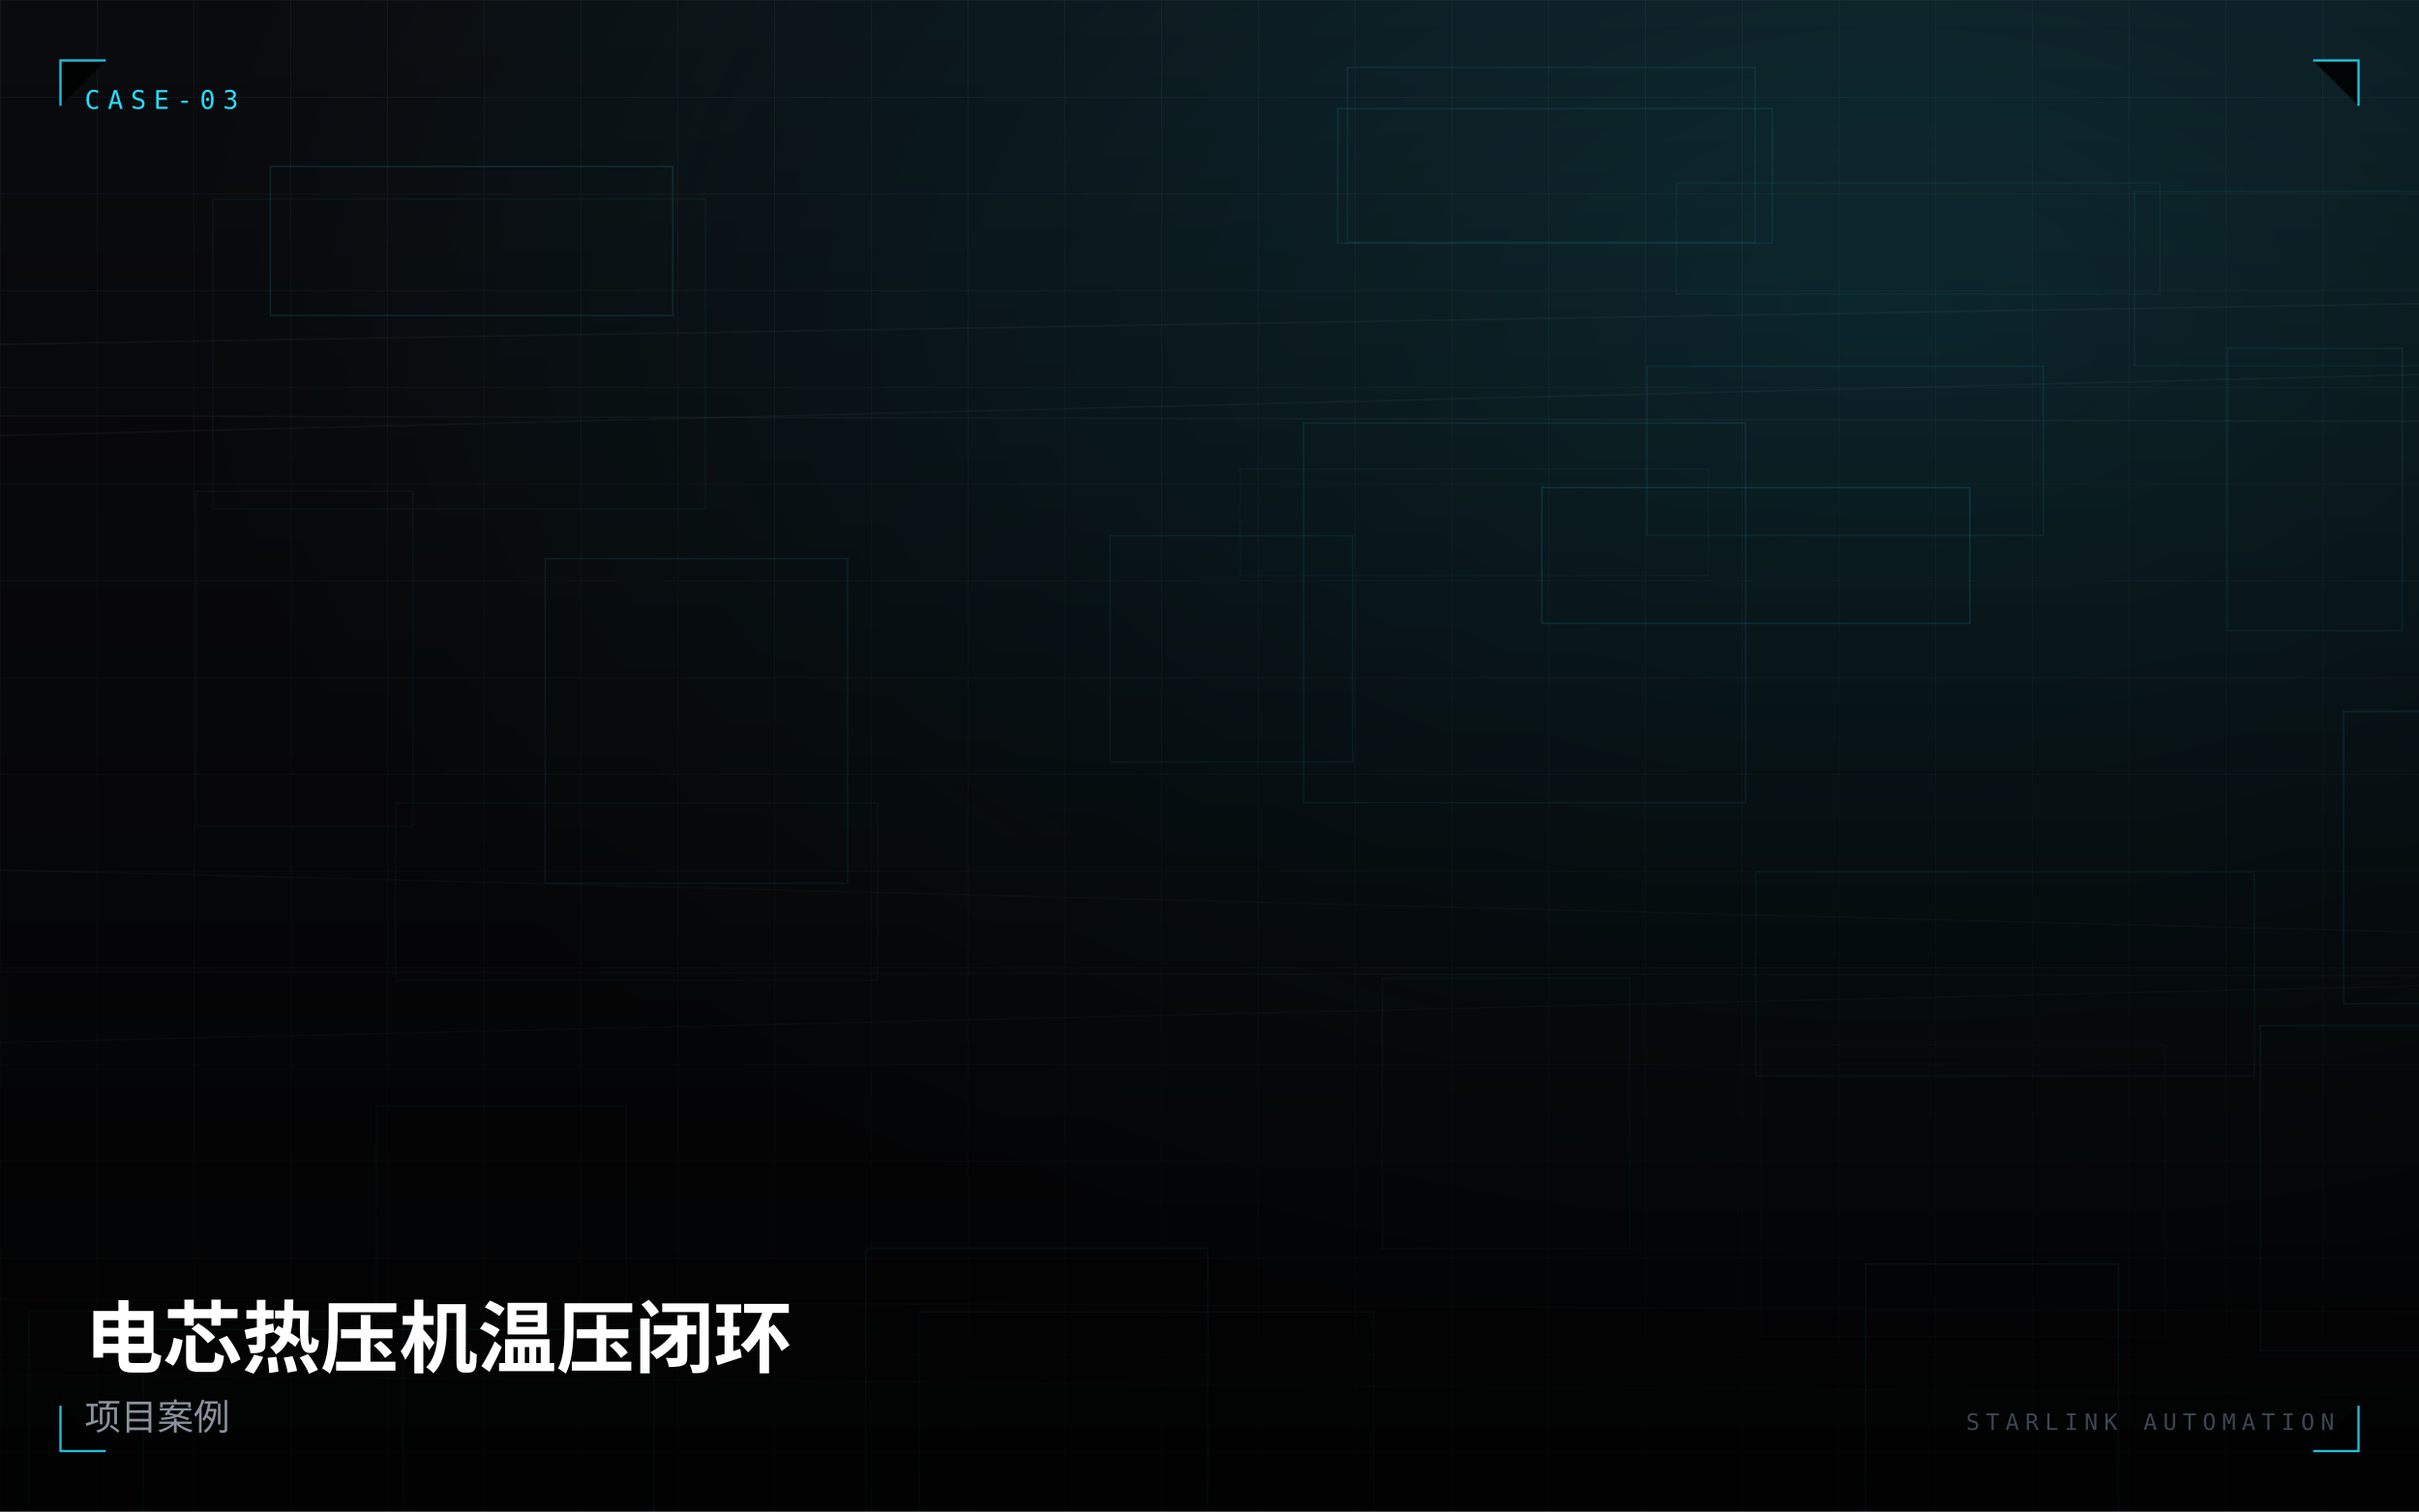
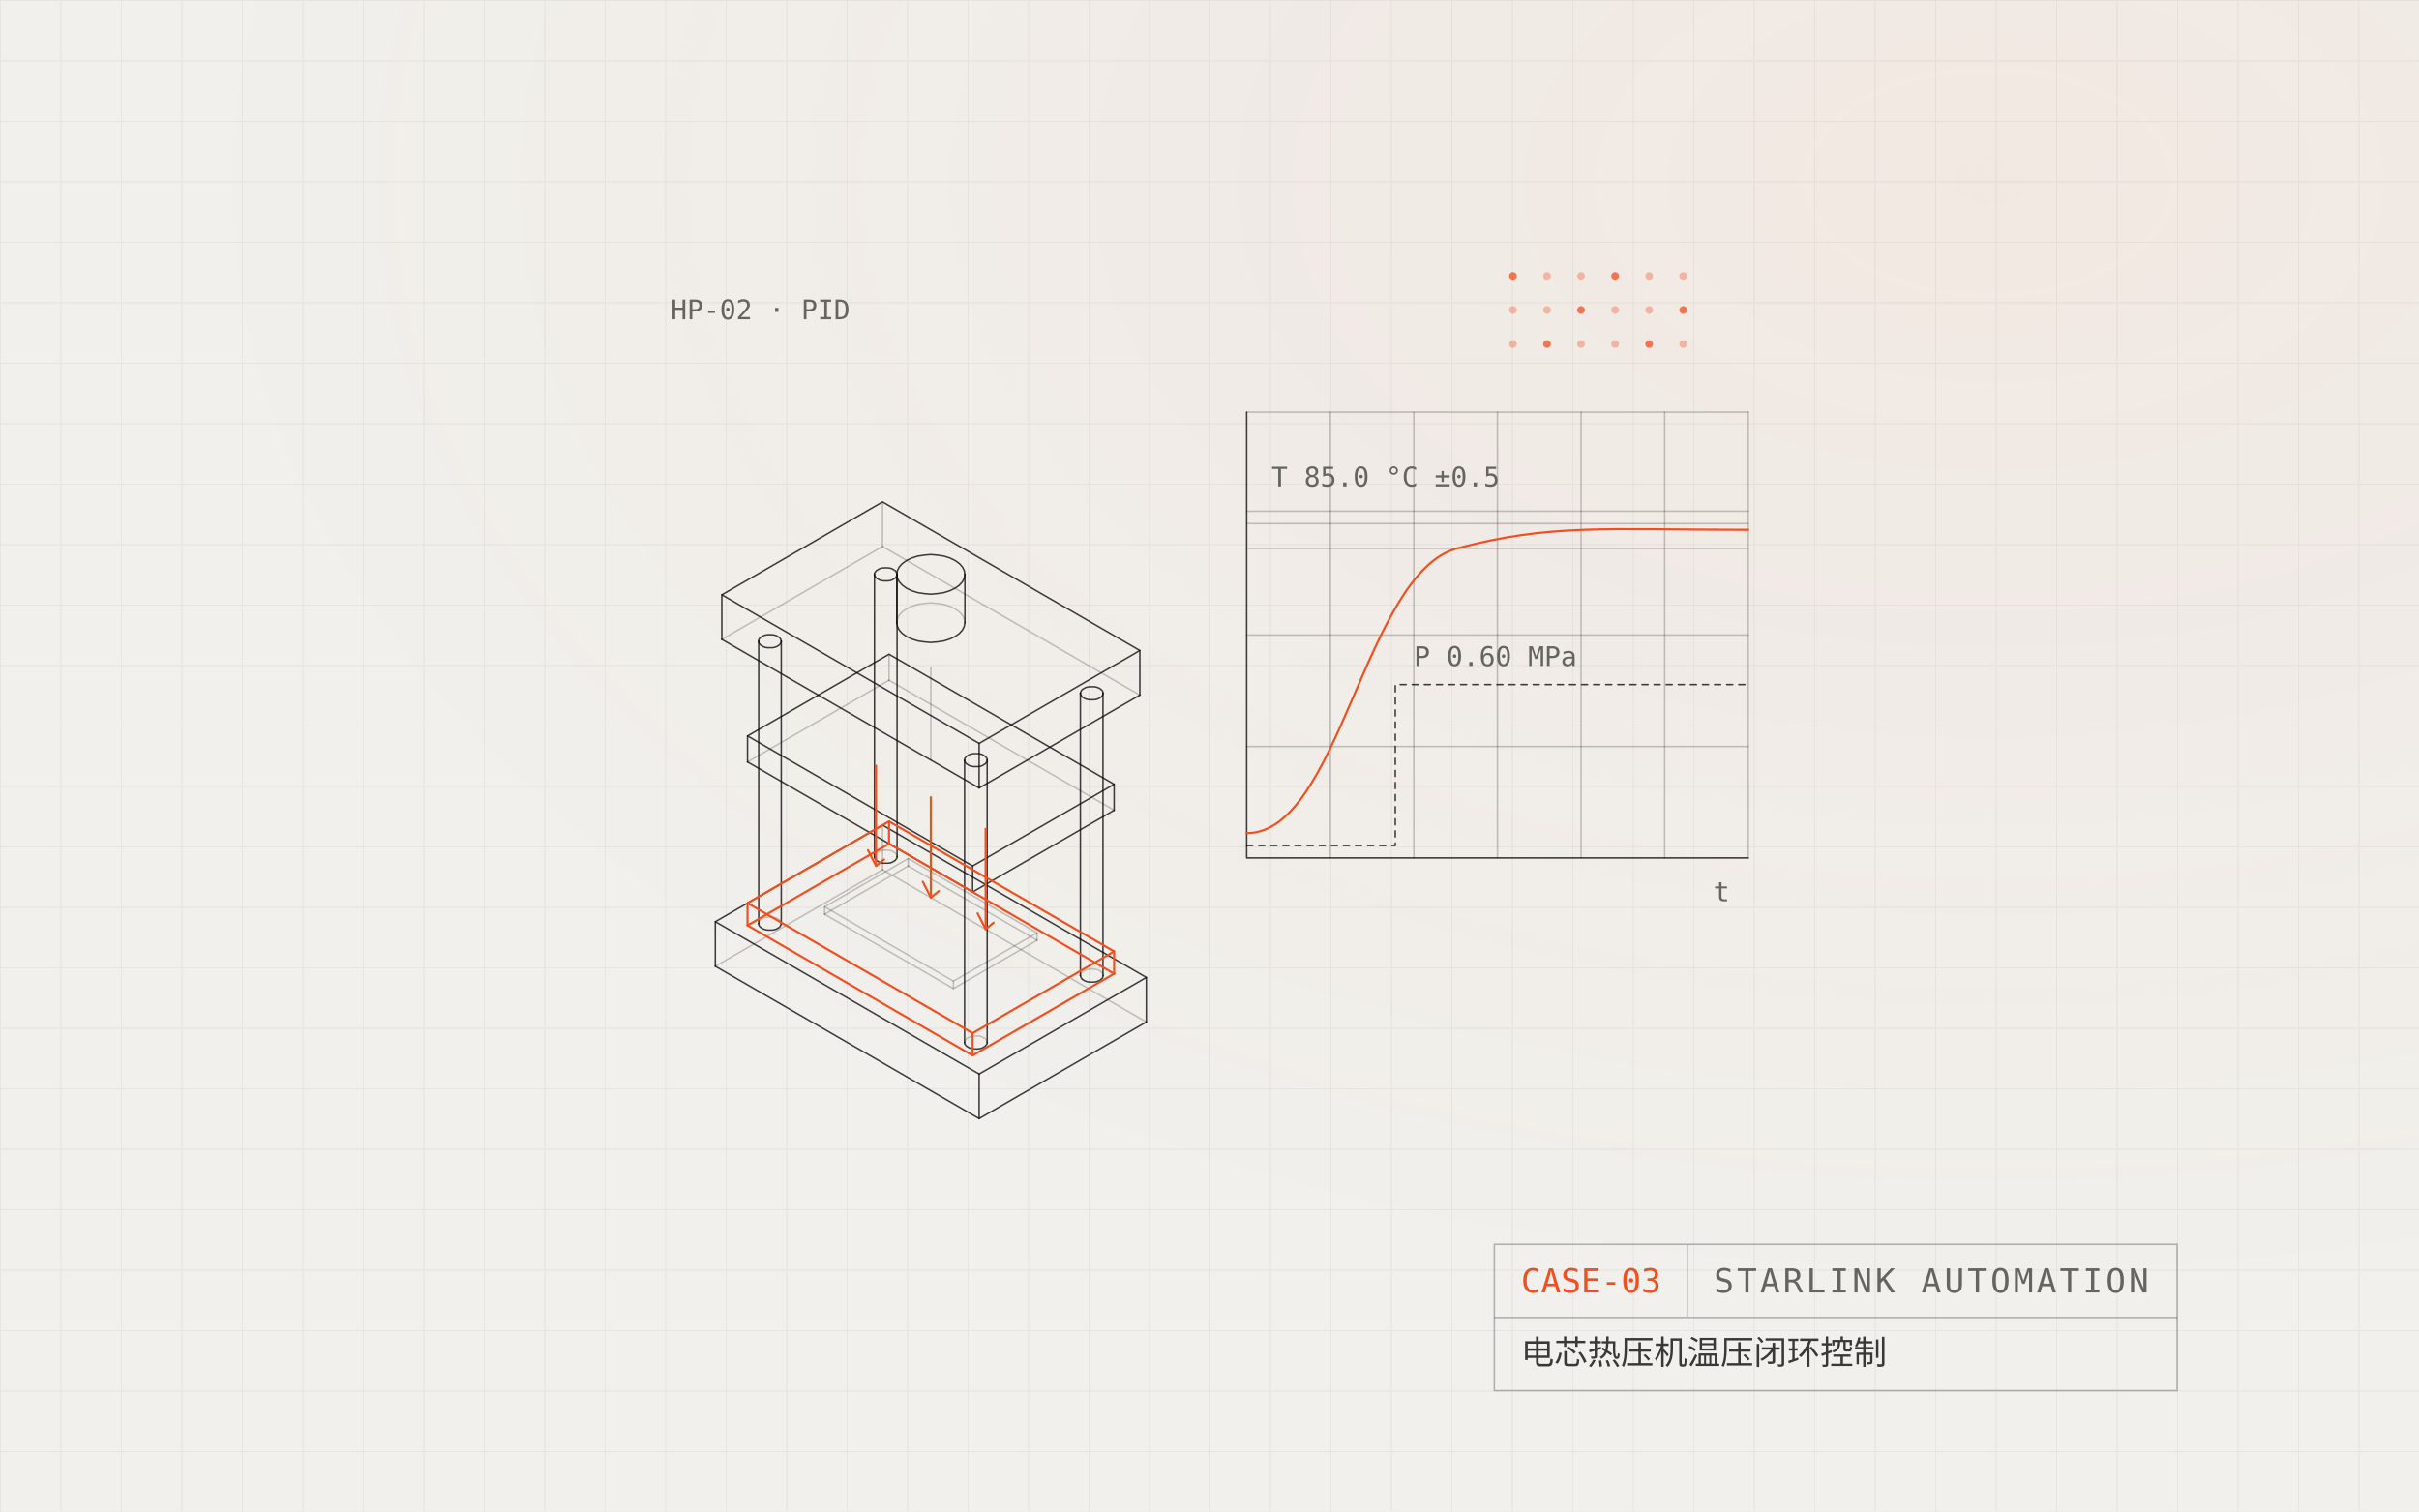
- <svg xmlns="http://www.w3.org/2000/svg" width="1600" height="1000" viewBox="0 0 1600 1000" role="img" aria-label="电芯热压机温压闭环">
+ <svg xmlns="http://www.w3.org/2000/svg" width="1600" height="1000" viewBox="0 0 1600 1000" role="img" aria-label="电芯热压机温压闭环控制">
  <defs>
-     <pattern id="g" width="64" height="64" patternUnits="userSpaceOnUse">
-       <path d="M64 0H0V64" fill="none" stroke="rgba(255,255,255,0.05)" stroke-width="1" />
+     <pattern id="g" width="40" height="40" patternUnits="userSpaceOnUse">
+       <path d="M40 0H0V40" fill="none" stroke="rgba(10,10,11,0.06)" stroke-width="1" />
    </pattern>
-     <linearGradient id="v" x1="0" y1="0" x2="0" y2="1">
-       <stop offset="0%" stop-color="#000000" stop-opacity="0" />
-       <stop offset="100%" stop-color="#000000" stop-opacity="0.82" />
-     </linearGradient>
-     <radialGradient id="glow" cx="0.78" cy="0.2" r="0.7">
-       <stop offset="0%" stop-color="#22e0ff" stop-opacity="0.16" />
-       <stop offset="100%" stop-color="#22e0ff" stop-opacity="0" />
+     <radialGradient id="glow" cx="0.82" cy="0.12" r="0.75">
+       <stop offset="0" stop-color="#f24e1e" stop-opacity="0.05" />
+       <stop offset="1" stop-color="#f24e1e" stop-opacity="0" />
    </radialGradient>
  </defs>
-   <rect width="1600" height="1000" fill="#0a0b0e" />
+   <rect width="1600" height="1000" fill="#f1f0ec" />
  <rect width="1600" height="1000" fill="url(#g)" />
  <rect width="1600" height="1000" fill="url(#glow)" />
-   <rect x="19.1" y="867.5" width="247.4" height="214.9" fill="none" stroke="rgba(34,224,255,0.14)" stroke-width="1" />
-   <rect x="862.3" y="279.9" width="292.3" height="251.1" fill="none" stroke="rgba(34,224,255,0.13)" stroke-width="1" />
-   <rect x="248.8" y="731.5" width="165.4" height="144.8" fill="none" stroke="rgba(34,224,255,0.07)" stroke-width="1" />
-   <rect x="1019.8" y="322.5" width="283.1" height="89.9" fill="none" stroke="rgba(34,224,255,0.19)" stroke-width="1" />
-   <rect x="129.6" y="325.0" width="143.6" height="221.9" fill="none" stroke="rgba(34,224,255,0.06)" stroke-width="1" />
-   <rect x="1234.0" y="836.2" width="167.2" height="215.8" fill="none" stroke="rgba(34,224,255,0.19)" stroke-width="1" />
-   <rect x="1161.3" y="577.0" width="329.8" height="134.9" fill="none" stroke="rgba(34,224,255,0.12)" stroke-width="1" />
-   <rect x="1550.2" y="470.7" width="303.0" height="193.4" fill="none" stroke="rgba(34,224,255,0.17)" stroke-width="1" />
-   <rect x="1108.8" y="121.2" width="319.8" height="73.3" fill="none" stroke="rgba(34,224,255,0.07)" stroke-width="1" />
-   <rect x="608.1" y="867.9" width="300.5" height="184.6" fill="none" stroke="rgba(34,224,255,0.11)" stroke-width="1" />
-   <rect x="261.5" y="531.2" width="318.9" height="117.4" fill="none" stroke="rgba(34,224,255,0.07)" stroke-width="1" />
-   <rect x="1164.9" y="691.4" width="267.3" height="192.9" fill="none" stroke="rgba(34,224,255,0.06)" stroke-width="1" />
-   <rect x="734.2" y="354.4" width="160.5" height="149.7" fill="none" stroke="rgba(34,224,255,0.10)" stroke-width="1" />
-   <rect x="141.0" y="131.7" width="325.5" height="205.0" fill="none" stroke="rgba(34,224,255,0.06)" stroke-width="1" />
-   <rect x="891.3" y="44.6" width="269.6" height="115.7" fill="none" stroke="rgba(34,224,255,0.09)" stroke-width="1" />
-   <rect x="360.6" y="369.6" width="200.0" height="214.8" fill="none" stroke="rgba(34,224,255,0.13)" stroke-width="1" />
-   <rect x="914.3" y="647.1" width="163.7" height="179.0" fill="none" stroke="rgba(34,224,255,0.10)" stroke-width="1" />
-   <rect x="1495.0" y="678.6" width="197.1" height="214.9" fill="none" stroke="rgba(34,224,255,0.17)" stroke-width="1" />
-   <rect x="884.8" y="71.8" width="287.4" height="89.1" fill="none" stroke="rgba(34,224,255,0.10)" stroke-width="1" />
-   <rect x="1411.8" y="126.8" width="231.0" height="115.2" fill="none" stroke="rgba(34,224,255,0.07)" stroke-width="1" />
-   <rect x="820.3" y="310.3" width="309.6" height="70.5" fill="none" stroke="rgba(34,224,255,0.05)" stroke-width="1" />
-   <rect x="1089.5" y="242.3" width="262.0" height="111.9" fill="none" stroke="rgba(34,224,255,0.11)" stroke-width="1" />
-   <rect x="572.6" y="825.9" width="226.2" height="221.1" fill="none" stroke="rgba(34,224,255,0.14)" stroke-width="1" />
-   <rect x="178.8" y="110.2" width="266.2" height="98.5" fill="none" stroke="rgba(34,224,255,0.14)" stroke-width="1" />
-   <rect x="94.7" y="879.5" width="337.8" height="126.5" fill="none" stroke="rgba(34,224,255,0.17)" stroke-width="1" />
-   <rect x="1473.3" y="230.4" width="115.6" height="186.8" fill="none" stroke="rgba(34,224,255,0.10)" stroke-width="1" />
-   <line x1="0" y1="859.5" x2="1600" y2="867.9" stroke="rgba(255,255,255,0.05)" stroke-width="1" />
-   <line x1="0" y1="575.5" x2="1600" y2="616.7" stroke="rgba(255,255,255,0.05)" stroke-width="1" />
-   <line x1="0" y1="689.7" x2="1600" y2="652.2" stroke="rgba(255,255,255,0.05)" stroke-width="1" />
-   <line x1="0" y1="642.9" x2="1600" y2="645.6" stroke="rgba(255,255,255,0.05)" stroke-width="1" />
-   <line x1="0" y1="275.1" x2="1600" y2="278.7" stroke="rgba(255,255,255,0.05)" stroke-width="1" />
-   <line x1="0" y1="288.2" x2="1600" y2="247.8" stroke="rgba(255,255,255,0.05)" stroke-width="1" />
-   <line x1="0" y1="909.4" x2="1600" y2="922.7" stroke="rgba(255,255,255,0.05)" stroke-width="1" />
-   <line x1="0" y1="227.8" x2="1600" y2="200.9" stroke="rgba(255,255,255,0.05)" stroke-width="1" />
-   <rect width="1600" height="1000" fill="url(#v)" />
-   <g stroke="#22e0ff" stroke-width="1.5" opacity="0.85">
-     <path d="M40 70V40H70" />
-     <path d="M1530 40H1560V70" />
-     <path d="M40 930V960H70" />
-     <path d="M1530 960H1560V930" />
+   <g transform="translate(386.3 149.8) scale(2.048)">
+     <g fill="none" stroke-linecap="round" stroke-linejoin="round">
+       <g stroke="#0a0a0b" stroke-opacity="0.22" stroke-width="1">
+         <path d="M96.4 207.8 L181.6 257" vector-effect="non-scaling-stroke" />
+         <path d="M96.4 207.8 L42.4 239" vector-effect="non-scaling-stroke" />
+         <path d="M96.4 207.8 L96.4 193.4" vector-effect="non-scaling-stroke" />
+         <path d="M93.8 203.6 L93.8 203.2 L94.1 202.8 L94.4 202.4 L94.9 202.1 L95.4 201.8 L96 201.6 L96.7 201.5 L97.5 201.5 L98.2 201.5 L98.9 201.6 L99.5 201.8 L100 202.1 L100.5 202.4 L100.8 202.8 L101.1 203.2 L101.1 203.6" vector-effect="non-scaling-stroke" />
+         <path d="M56.4 225.2 L56.4 224.8 L56.6 224.4 L57 224 L57.4 223.7 L58 223.4 L58.6 223.2 L59.3 223.1 L60 223.1 L60.8 223.1 L61.4 223.2 L62.1 223.4 L62.6 223.7 L63.1 224 L63.4 224.4 L63.6 224.8 L63.7 225.2" vector-effect="non-scaling-stroke" />
+         <path d="M160.3 242 L160.4 241.6 L160.6 241.2 L160.9 240.8 L161.4 240.5 L161.9 240.2 L162.6 240 L163.2 239.9 L164 239.9 L164.7 239.9 L165.4 240 L166 240.2 L166.6 240.5 L167 240.8 L167.4 241.2 L167.6 241.6 L167.6 242" vector-effect="non-scaling-stroke" />
+         <path d="M122.9 263.6 L122.9 263.2 L123.2 262.8 L123.5 262.4 L124 262.1 L124.5 261.8 L125.1 261.6 L125.8 261.5 L126.5 261.5 L127.3 261.5 L128 261.6 L128.6 261.8 L129.1 262.1 L129.6 262.4 L129.9 262.8 L130.2 263.2 L130.2 263.6" vector-effect="non-scaling-stroke" />
+         <path d="M96.4 103.4 L179.5 151.4" vector-effect="non-scaling-stroke" />
+         <path d="M96.4 103.4 L44.5 133.4" vector-effect="non-scaling-stroke" />
+         <path d="M96.4 103.4 L96.4 89" vector-effect="non-scaling-stroke" />
+         <path d="M98.5 146.6 L171.2 188.6" vector-effect="non-scaling-stroke" />
+         <path d="M98.5 146.6 L52.8 173" vector-effect="non-scaling-stroke" />
+         <path d="M98.5 146.6 L98.5 138.2" vector-effect="non-scaling-stroke" />
+         <path d="M146.3 230.6 L119.3 246.2 L77.7 222.2" vector-effect="non-scaling-stroke" />
+         <path d="M104.7 204.2 L146.3 228.2 L119.3 243.8 L77.7 219.8 Z" vector-effect="non-scaling-stroke" />
+         <path d="M146.3 230.6 L146.3 228.2" vector-effect="non-scaling-stroke" />
+         <path d="M119.3 246.2 L119.3 243.8" vector-effect="non-scaling-stroke" />
+         <path d="M77.7 222.2 L77.7 219.8" vector-effect="non-scaling-stroke" />
+         <path d="M104.7 206.6 L146.3 230.6" vector-effect="non-scaling-stroke" />
+         <path d="M104.7 206.6 L77.7 222.2" vector-effect="non-scaling-stroke" />
+         <path d="M104.7 206.6 L104.7 204.2" vector-effect="non-scaling-stroke" />
+         <path d="M101 128 L101.2 126.8 L101.8 125.6 L102.8 124.5 L104.2 123.5 L105.9 122.7 L107.8 122.1 L109.8 121.8 L112 121.6 L114.2 121.8 L116.2 122.1 L118.1 122.7 L119.8 123.5 L121.2 124.5 L122.2 125.6 L122.8 126.8 L123 128" vector-effect="non-scaling-stroke" />
+         <path d="M112 172.4 L112 142.4" vector-effect="non-scaling-stroke" />
+         <path d="M241 60 L241 204" vector-effect="non-scaling-stroke" />
+         <path d="M268 60 L268 204" vector-effect="non-scaling-stroke" />
+         <path d="M295 60 L295 204" vector-effect="non-scaling-stroke" />
+         <path d="M322 60 L322 204" vector-effect="non-scaling-stroke" />
+         <path d="M349 60 L349 204" vector-effect="non-scaling-stroke" />
+         <path d="M376 60 L376 204" vector-effect="non-scaling-stroke" />
+         <path d="M214 60 L376 60" vector-effect="non-scaling-stroke" />
+         <path d="M214 96 L376 96" vector-effect="non-scaling-stroke" />
+         <path d="M214 132 L376 132" vector-effect="non-scaling-stroke" />
+         <path d="M214 168 L376 168" vector-effect="non-scaling-stroke" />
+         <path d="M214 92 L376 92" vector-effect="non-scaling-stroke" />
+         <path d="M214 104 L376 104" vector-effect="non-scaling-stroke" />
+       </g>
+       <g stroke="#0a0a0b" stroke-opacity="0.78" stroke-width="1">
+         <path d="M181.6 257 L127.6 288.2 L42.4 239" vector-effect="non-scaling-stroke" />
+         <path d="M96.4 193.4 L181.6 242.6 L127.6 273.8 L42.4 224.6 Z" vector-effect="non-scaling-stroke" />
+         <path d="M181.6 257 L181.6 242.6" vector-effect="non-scaling-stroke" />
+         <path d="M127.6 288.2 L127.6 273.8" vector-effect="non-scaling-stroke" />
+         <path d="M42.4 239 L42.4 224.6" vector-effect="non-scaling-stroke" />
+         <path d="M101.1 112.4 L101.1 112.8 L100.8 113.2 L100.5 113.6 L100 113.9 L99.5 114.2 L98.9 114.4 L98.2 114.5 L97.5 114.5 L96.7 114.5 L96 114.4 L95.4 114.2 L94.9 113.9 L94.4 113.6 L94.1 113.2 L93.8 112.8 L93.8 112.4" vector-effect="non-scaling-stroke" />
+         <path d="M93.8 112.4 L93.8 112 L94.1 111.6 L94.4 111.2 L94.9 110.9 L95.4 110.6 L96 110.4 L96.7 110.3 L97.5 110.3 L98.2 110.3 L98.9 110.4 L99.5 110.6 L100 110.9 L100.5 111.2 L100.8 111.6 L101.1 112 L101.1 112.4" vector-effect="non-scaling-stroke" />
+         <path d="M101.1 203.6 L101.1 204 L100.8 204.4 L100.5 204.8 L100 205.1 L99.5 205.4 L98.9 205.6 L98.2 205.7 L97.5 205.7 L96.7 205.7 L96 205.6 L95.4 205.4 L94.9 205.1 L94.4 204.8 L94.1 204.4 L93.8 204 L93.8 203.6" vector-effect="non-scaling-stroke" />
+         <path d="M101.1 203.6 L101.1 112.4" vector-effect="non-scaling-stroke" />
+         <path d="M93.8 203.6 L93.8 112.4" vector-effect="non-scaling-stroke" />
+         <path d="M63.7 134 L63.6 134.4 L63.4 134.8 L63.1 135.2 L62.6 135.5 L62.1 135.8 L61.4 136 L60.8 136.1 L60 136.1 L59.3 136.1 L58.6 136 L58 135.8 L57.4 135.5 L57 135.2 L56.6 134.8 L56.4 134.4 L56.4 134" vector-effect="non-scaling-stroke" />
+         <path d="M56.4 134 L56.4 133.6 L56.6 133.2 L57 132.8 L57.4 132.5 L58 132.2 L58.6 132 L59.3 131.9 L60 131.9 L60.8 131.9 L61.4 132 L62.1 132.2 L62.6 132.5 L63.1 132.8 L63.4 133.2 L63.6 133.6 L63.7 134" vector-effect="non-scaling-stroke" />
+         <path d="M63.7 225.2 L63.6 225.6 L63.4 226 L63.1 226.4 L62.6 226.7 L62.1 227 L61.4 227.2 L60.8 227.3 L60 227.3 L59.3 227.3 L58.6 227.2 L58 227 L57.4 226.7 L57 226.4 L56.6 226 L56.4 225.6 L56.4 225.2" vector-effect="non-scaling-stroke" />
+         <path d="M63.7 225.2 L63.7 134" vector-effect="non-scaling-stroke" />
+         <path d="M56.4 225.2 L56.4 134" vector-effect="non-scaling-stroke" />
+         <path d="M167.6 150.8 L167.6 151.2 L167.4 151.6 L167 152 L166.6 152.3 L166 152.6 L165.4 152.8 L164.7 152.9 L164 152.9 L163.2 152.9 L162.6 152.8 L161.9 152.6 L161.4 152.3 L160.9 152 L160.6 151.6 L160.4 151.2 L160.3 150.8" vector-effect="non-scaling-stroke" />
+         <path d="M160.3 150.8 L160.4 150.4 L160.6 150 L160.9 149.6 L161.4 149.3 L161.9 149 L162.6 148.8 L163.2 148.7 L164 148.7 L164.7 148.7 L165.4 148.8 L166 149 L166.6 149.3 L167 149.6 L167.4 150 L167.6 150.4 L167.6 150.8" vector-effect="non-scaling-stroke" />
+         <path d="M167.6 242 L167.6 242.4 L167.4 242.8 L167 243.2 L166.6 243.5 L166 243.8 L165.4 244 L164.7 244.1 L164 244.1 L163.2 244.1 L162.6 244 L161.9 243.8 L161.4 243.5 L160.9 243.2 L160.6 242.8 L160.4 242.4 L160.3 242" vector-effect="non-scaling-stroke" />
+         <path d="M167.6 242 L167.6 150.8" vector-effect="non-scaling-stroke" />
+         <path d="M160.3 242 L160.3 150.8" vector-effect="non-scaling-stroke" />
+         <path d="M130.2 172.4 L130.2 172.8 L129.9 173.2 L129.6 173.6 L129.1 173.9 L128.6 174.2 L128 174.4 L127.3 174.5 L126.5 174.5 L125.8 174.5 L125.1 174.4 L124.5 174.2 L124 173.9 L123.5 173.6 L123.2 173.2 L122.9 172.8 L122.9 172.4" vector-effect="non-scaling-stroke" />
+         <path d="M122.9 172.4 L122.9 172 L123.2 171.6 L123.5 171.2 L124 170.9 L124.5 170.6 L125.1 170.4 L125.8 170.3 L126.5 170.3 L127.3 170.3 L128 170.4 L128.6 170.6 L129.1 170.9 L129.6 171.2 L129.9 171.6 L130.2 172 L130.2 172.4" vector-effect="non-scaling-stroke" />
+         <path d="M130.2 263.6 L130.2 264 L129.9 264.4 L129.6 264.8 L129.1 265.1 L128.6 265.4 L128 265.6 L127.3 265.7 L126.5 265.7 L125.8 265.7 L125.1 265.6 L124.5 265.4 L124 265.1 L123.5 264.8 L123.2 264.4 L122.9 264 L122.9 263.6" vector-effect="non-scaling-stroke" />
+         <path d="M130.2 263.6 L130.2 172.4" vector-effect="non-scaling-stroke" />
+         <path d="M122.9 263.6 L122.9 172.4" vector-effect="non-scaling-stroke" />
+         <path d="M179.5 151.4 L127.6 181.4 L44.5 133.4" vector-effect="non-scaling-stroke" />
+         <path d="M96.4 89 L179.5 137 L127.6 167 L44.5 119 Z" vector-effect="non-scaling-stroke" />
+         <path d="M179.5 151.4 L179.5 137" vector-effect="non-scaling-stroke" />
+         <path d="M127.6 181.4 L127.6 167" vector-effect="non-scaling-stroke" />
+         <path d="M44.5 133.4 L44.5 119" vector-effect="non-scaling-stroke" />
+         <path d="M171.2 188.6 L125.5 215 L52.8 173" vector-effect="non-scaling-stroke" />
+         <path d="M98.5 138.2 L171.2 180.2 L125.5 206.6 L52.8 164.6 Z" vector-effect="non-scaling-stroke" />
+         <path d="M171.2 188.6 L171.2 180.2" vector-effect="non-scaling-stroke" />
+         <path d="M125.5 215 L125.5 206.6" vector-effect="non-scaling-stroke" />
+         <path d="M52.8 173 L52.8 164.6" vector-effect="non-scaling-stroke" />
+         <path d="M123 112.4 L122.8 113.6 L122.2 114.8 L121.2 115.9 L119.8 116.9 L118.1 117.7 L116.2 118.3 L114.2 118.6 L112 118.8 L109.8 118.6 L107.8 118.3 L105.9 117.7 L104.2 116.9 L102.8 115.9 L101.8 114.8 L101.2 113.6 L101 112.4" vector-effect="non-scaling-stroke" />
+         <path d="M101 112.4 L101.2 111.2 L101.8 110 L102.8 108.9 L104.2 107.9 L105.9 107.1 L107.8 106.5 L109.8 106.2 L112 106 L114.2 106.2 L116.2 106.5 L118.1 107.1 L119.8 107.9 L121.2 108.9 L122.2 110 L122.8 111.2 L123 112.4" vector-effect="non-scaling-stroke" />
+         <path d="M123 128 L122.8 129.2 L122.2 130.4 L121.2 131.5 L119.8 132.5 L118.1 133.3 L116.2 133.9 L114.2 134.2 L112 134.4 L109.8 134.2 L107.8 133.9 L105.9 133.3 L104.2 132.5 L102.8 131.5 L101.8 130.4 L101.2 129.2 L101 128" vector-effect="non-scaling-stroke" />
+         <path d="M123 128 L123 112.4" vector-effect="non-scaling-stroke" />
+         <path d="M101 128 L101 112.4" vector-effect="non-scaling-stroke" />
+         <path d="M214 60 L214 204 L376 204" vector-effect="non-scaling-stroke" />
+         <path d="M214 200 H262 V148 H376" stroke-dasharray="4 4" vector-effect="non-scaling-stroke" />
+       </g>
+       <g stroke="#f24e1e" stroke-opacity="1" stroke-width="1.4">
+         <path d="M171.2 241.4 L125.5 267.8 L52.8 225.8" vector-effect="non-scaling-stroke" />
+         <path d="M98.5 192.2 L171.2 234.2 L125.5 260.6 L52.8 218.6 Z" vector-effect="non-scaling-stroke" />
+         <path d="M171.2 241.4 L171.2 234.2" vector-effect="non-scaling-stroke" />
+         <path d="M125.5 267.8 L125.5 260.6" vector-effect="non-scaling-stroke" />
+         <path d="M52.8 225.8 L52.8 218.6" vector-effect="non-scaling-stroke" />
+         <path d="M98.5 199.4 L171.2 241.4" vector-effect="non-scaling-stroke" />
+         <path d="M98.5 199.4 L52.8 225.8" vector-effect="non-scaling-stroke" />
+         <path d="M98.5 199.4 L98.5 192.2" vector-effect="non-scaling-stroke" />
+         <path d="M94.3 174.2 L94.3 206.6" vector-effect="non-scaling-stroke" />
+         <path d="M91.7 201.5 L94.3 206.6 L96.9 204.5" vector-effect="non-scaling-stroke" />
+         <path d="M112 184.4 L112 216.8" vector-effect="non-scaling-stroke" />
+         <path d="M109.4 211.7 L112 216.8 L114.6 214.7" vector-effect="non-scaling-stroke" />
+         <path d="M129.7 194.6 L129.7 227" vector-effect="non-scaling-stroke" />
+         <path d="M127.1 221.9 L129.7 227 L132.3 224.9" vector-effect="non-scaling-stroke" />
+         <path d="M214 196 C 244 196, 252 112, 282 104 S 330 98, 376 98" vector-effect="non-scaling-stroke" />
+       </g>
+     </g>
+     <circle cx="300" cy="16" r="1.25" fill="#f24e1e" fill-opacity="0.75" />
+     <circle cx="311" cy="16" r="1.25" fill="#f24e1e" fill-opacity="0.34" />
+     <circle cx="322" cy="16" r="1.25" fill="#f24e1e" fill-opacity="0.34" />
+     <circle cx="333" cy="16" r="1.25" fill="#f24e1e" fill-opacity="0.75" />
+     <circle cx="344" cy="16" r="1.25" fill="#f24e1e" fill-opacity="0.34" />
+     <circle cx="355" cy="16" r="1.25" fill="#f24e1e" fill-opacity="0.34" />
+     <circle cx="300" cy="27" r="1.25" fill="#f24e1e" fill-opacity="0.34" />
+     <circle cx="311" cy="27" r="1.25" fill="#f24e1e" fill-opacity="0.34" />
+     <circle cx="322" cy="27" r="1.25" fill="#f24e1e" fill-opacity="0.75" />
+     <circle cx="333" cy="27" r="1.25" fill="#f24e1e" fill-opacity="0.34" />
+     <circle cx="344" cy="27" r="1.25" fill="#f24e1e" fill-opacity="0.34" />
+     <circle cx="355" cy="27" r="1.25" fill="#f24e1e" fill-opacity="0.75" />
+     <circle cx="300" cy="38" r="1.25" fill="#f24e1e" fill-opacity="0.34" />
+     <circle cx="311" cy="38" r="1.25" fill="#f24e1e" fill-opacity="0.75" />
+     <circle cx="322" cy="38" r="1.25" fill="#f24e1e" fill-opacity="0.34" />
+     <circle cx="333" cy="38" r="1.25" fill="#f24e1e" fill-opacity="0.34" />
+     <circle cx="344" cy="38" r="1.25" fill="#f24e1e" fill-opacity="0.75" />
+     <circle cx="355" cy="38" r="1.25" fill="#f24e1e" fill-opacity="0.34" />
+     <text x="222" y="84" font-size="8.75" font-family="ui-monospace,SFMono-Regular,Menlo,Consolas,monospace" fill="#66645f">T 85.0 °C ±0.5</text>
+     <text x="268" y="142" font-size="8.75" font-family="ui-monospace,SFMono-Regular,Menlo,Consolas,monospace" fill="#66645f">P 0.60 MPa</text>
+     <text x="370" y="218" font-size="8.75" font-family="ui-monospace,SFMono-Regular,Menlo,Consolas,monospace" text-anchor="end" fill="#66645f">t</text>
+     <text x="28" y="30" font-size="8.75" font-family="ui-monospace,SFMono-Regular,Menlo,Consolas,monospace" fill="#66645f">HP-02 · PID</text>
  </g>
-   <text x="56" y="72" font-family="ui-monospace,SFMono-Regular,Menlo,monospace" font-size="17" letter-spacing="5" fill="#22e0ff">CASE-03</text>
-   <text x="56" y="904" font-family="-apple-system,'PingFang SC','Microsoft YaHei',sans-serif" font-size="52" font-weight="600" fill="#ffffff">电芯热压机温压闭环</text>
-   <text x="56" y="946" font-family="-apple-system,'PingFang SC','Microsoft YaHei',sans-serif" font-size="24" fill="#8a929e">项目案例</text>
-   <text x="1544" y="946" text-anchor="end" font-family="ui-monospace,SFMono-Regular,Menlo,monospace" font-size="15" letter-spacing="4" fill="#3d4552">STARLINK AUTOMATION</text>
+   <g fill="none" stroke="rgba(10,10,11,0.28)" stroke-width="1">
+     <rect x="988.4" y="823.2" width="451.6" height="96.8" />
+     <path d="M988.4 871.6H1440.0M1116.0 823.2V871.6" />
+   </g>
+   <g font-size="22.0">
+     <text x="1006.0" y="855.1" font-family="ui-monospace,SFMono-Regular,Menlo,Consolas,monospace" fill="#f24e1e">CASE-03</text>
+     <text x="1133.6" y="855.1" font-family="ui-monospace,SFMono-Regular,Menlo,Consolas,monospace" letter-spacing="2" fill="#66645f">STARLINK AUTOMATION</text>
+     <text x="1006.0" y="902.6" font-family="-apple-system,'PingFang SC','Noto Sans SC','Microsoft YaHei',sans-serif" fill="#0a0a0b" fill-opacity="0.8">电芯热压机温压闭环控制</text>
+   </g>
</svg>
